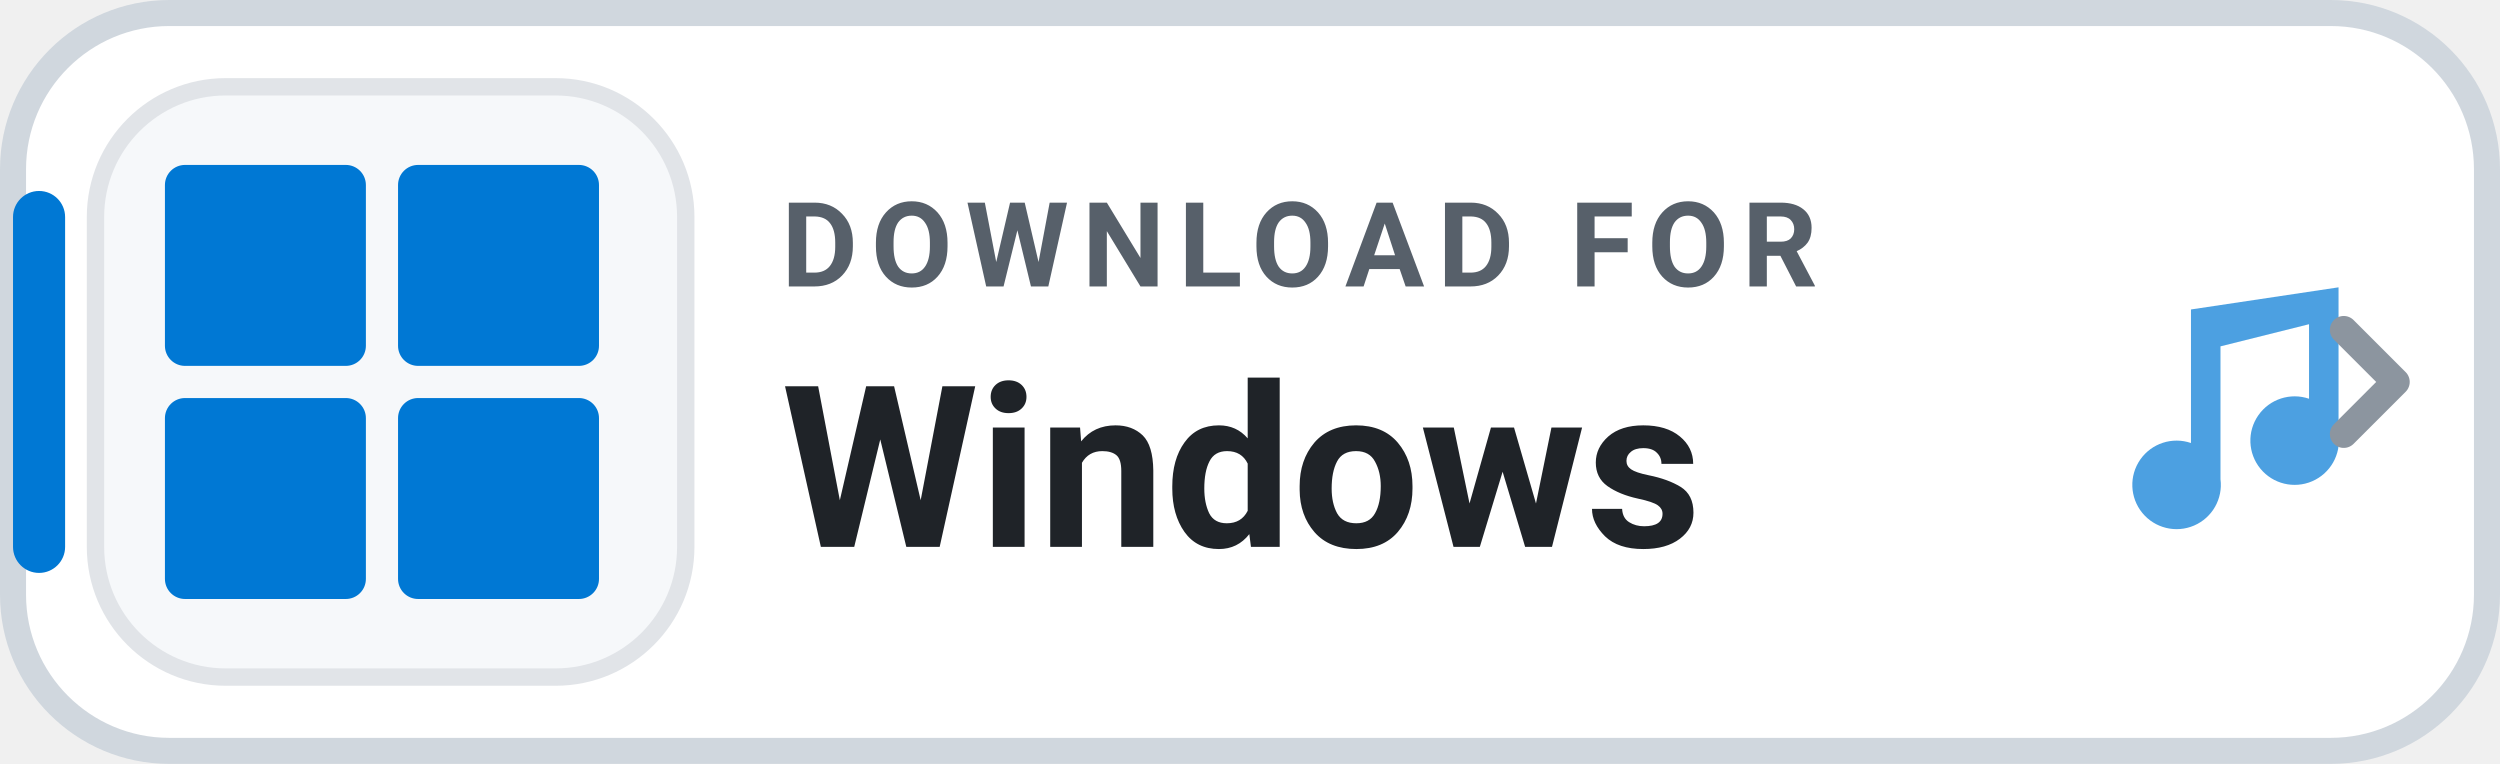
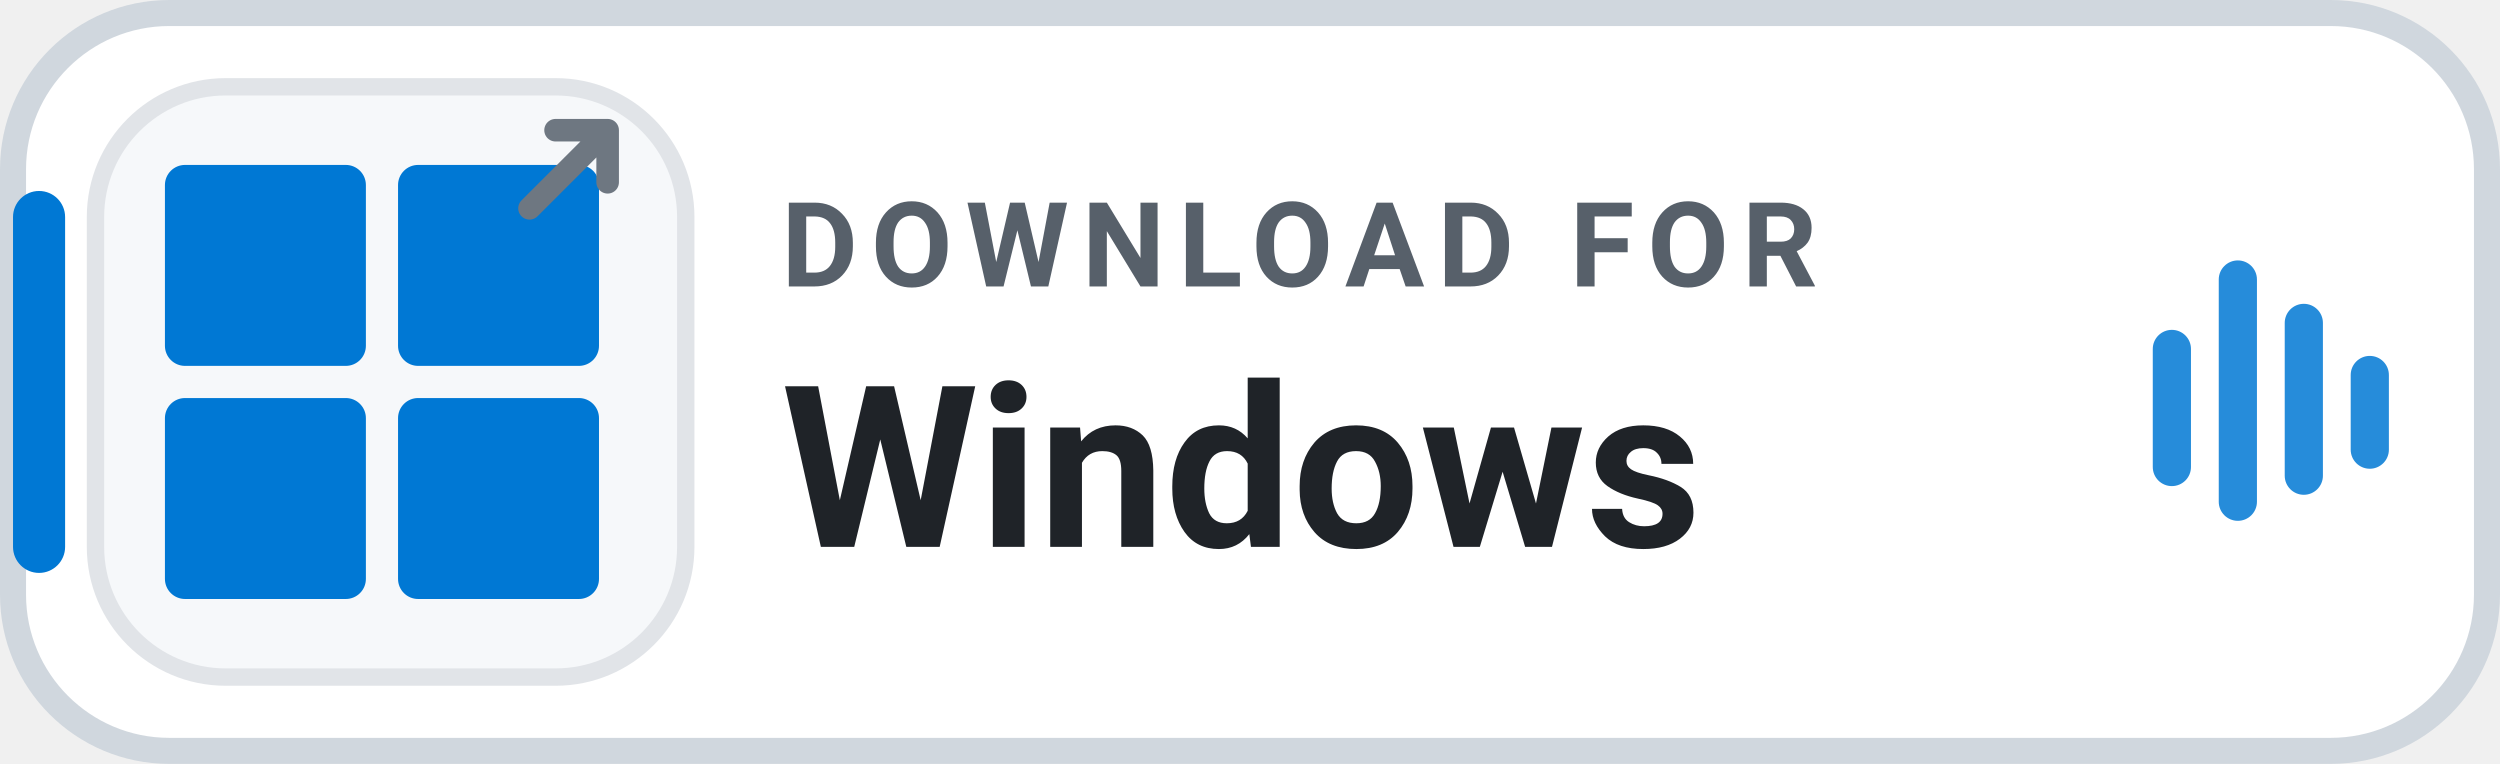
<svg xmlns="http://www.w3.org/2000/svg" width="144" height="44" viewBox="0 0 144 44" role="img" aria-label="DOWNLOAD FOR Windows">
  <rect x=".75" y=".75" width="142.5" height="42.5" rx="9" fill="#FFFFFF" stroke="#D0D7DE" stroke-width="1.5" />
  <rect x=".75" y="11" width="3" height="22" rx="1.5" fill="#0078D4" />
  <rect x="5.5" y="5" width="34" height="34" rx="7.5" fill="#F6F8FA" stroke="#E1E4E8" stroke-width="1" />
  <g transform="translate(9.5 9.5) scale(0.463)" fill="#0078D4">
    <rect x="0" y="0" width="25" height="25" rx="2.5" />
    <rect x="29" y="0" width="25" height="25" rx="2.5" />
    <rect x="0" y="29" width="25" height="25" rx="2.5" />
    <rect x="29" y="29" width="25" height="25" rx="2.5" />
  </g>
+   <g transform="translate(30.5 7.5)" fill="none" stroke="#6E7781" stroke-width="1.3" stroke-linecap="round" stroke-linejoin="round">
+     <path d="M0 4.5 L4.5 0 M1.5 0 H4.5 V3" />
+   </g>
  <text x="45" y="16.5" fill="#57606A" font-family="-apple-system,BlinkMacSystemFont,'Segoe UI',Roboto,Helvetica,Arial,sans-serif" font-size="6.8" font-weight="700" letter-spacing=".75">DOWNLOAD FOR</text>
  <text x="45" y="31.5" fill="#1F2328" font-family="-apple-system,BlinkMacSystemFont,'Segoe UI',Roboto,Helvetica,Arial,sans-serif" font-size="13" font-weight="750">Windows</text>
-   <g transform="translate(116 14) scale(0.85)" fill="#0078D4" opacity="0.7">
-     <path d="M12 3v10.55A3 3 0 1 0 14 16V7l6-1.5v5.05A3 3 0 1 0 22 13V3l-10 1.5z" />
+   <g transform="translate(124 15)" fill="#0078D4" opacity="0.85">
+     <rect x="0" y="4" width="2.2" height="9" rx="1.1" />
+     <rect x="3.8" y="0" width="2.2" height="15" rx="1.1" />
+     <rect x="7.6" y="2.5" width="2.2" height="11" rx="1.1" />
+     <rect x="11.4" y="5.5" width="2.2" height="6.5" rx="1.1" />
  </g>
-   <path d="M135 19l3 3-3 3" fill="none" stroke="#8C959F" stroke-width="1.6" stroke-linecap="round" stroke-linejoin="round" />
</svg>
